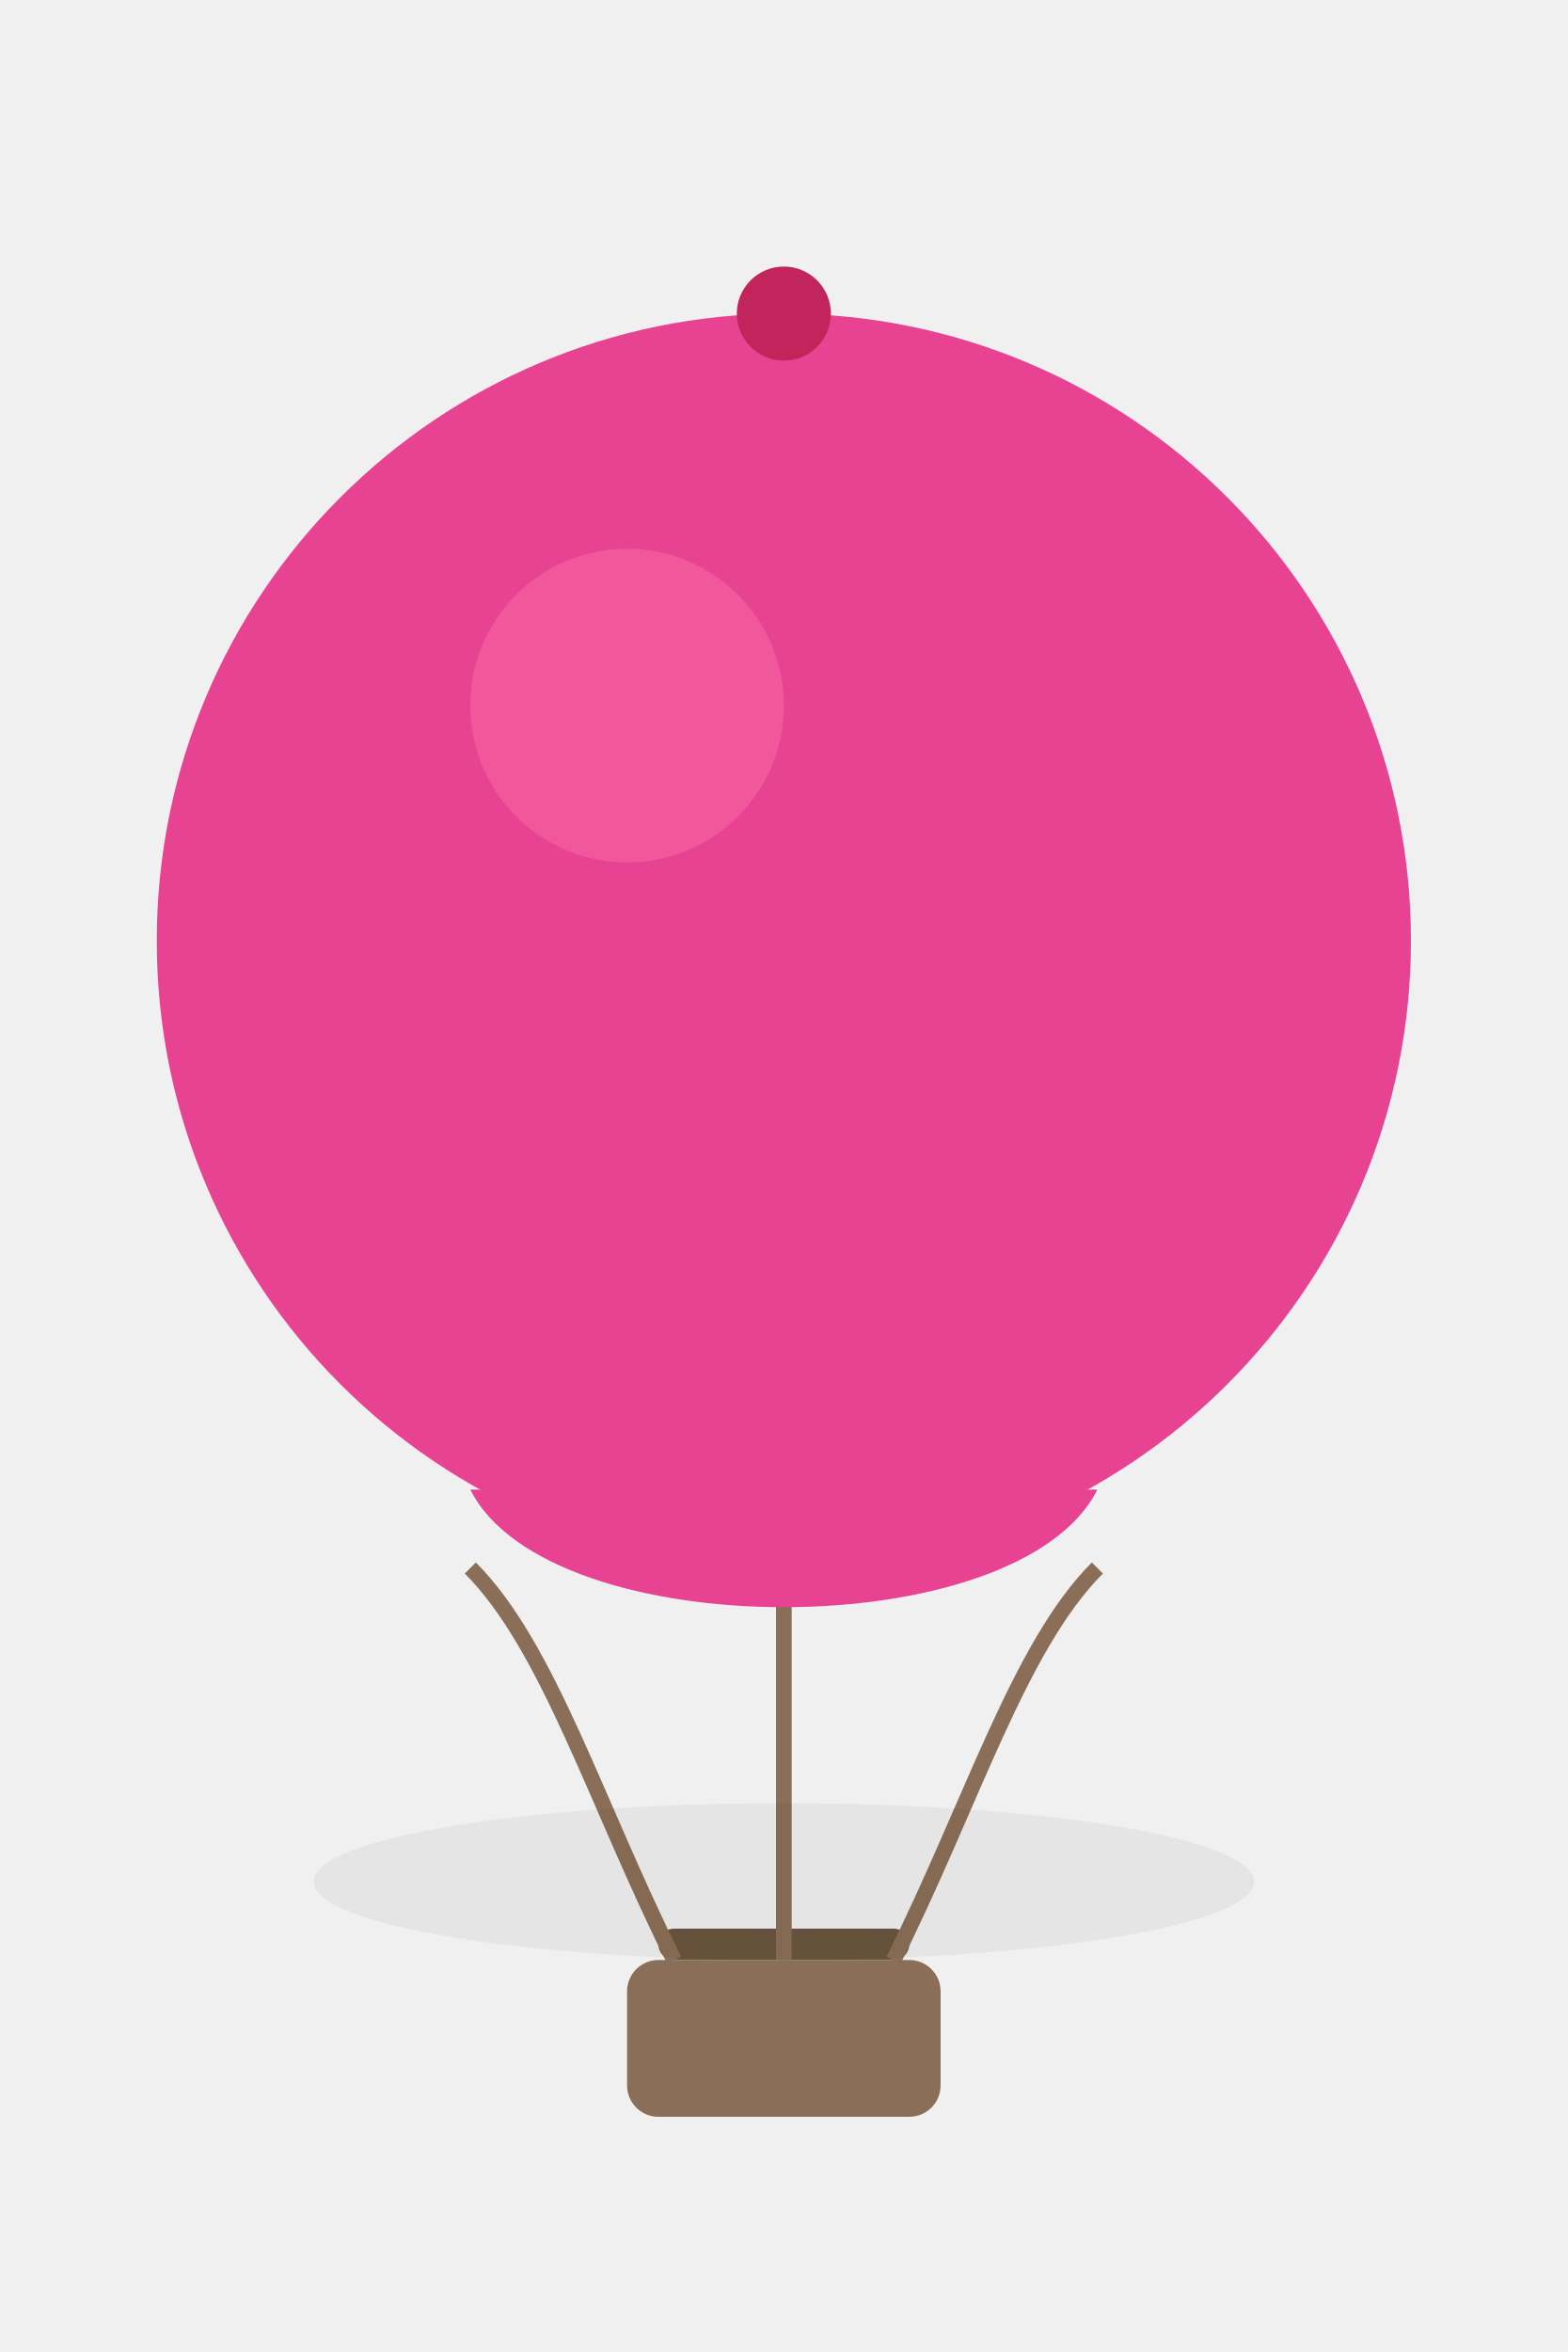
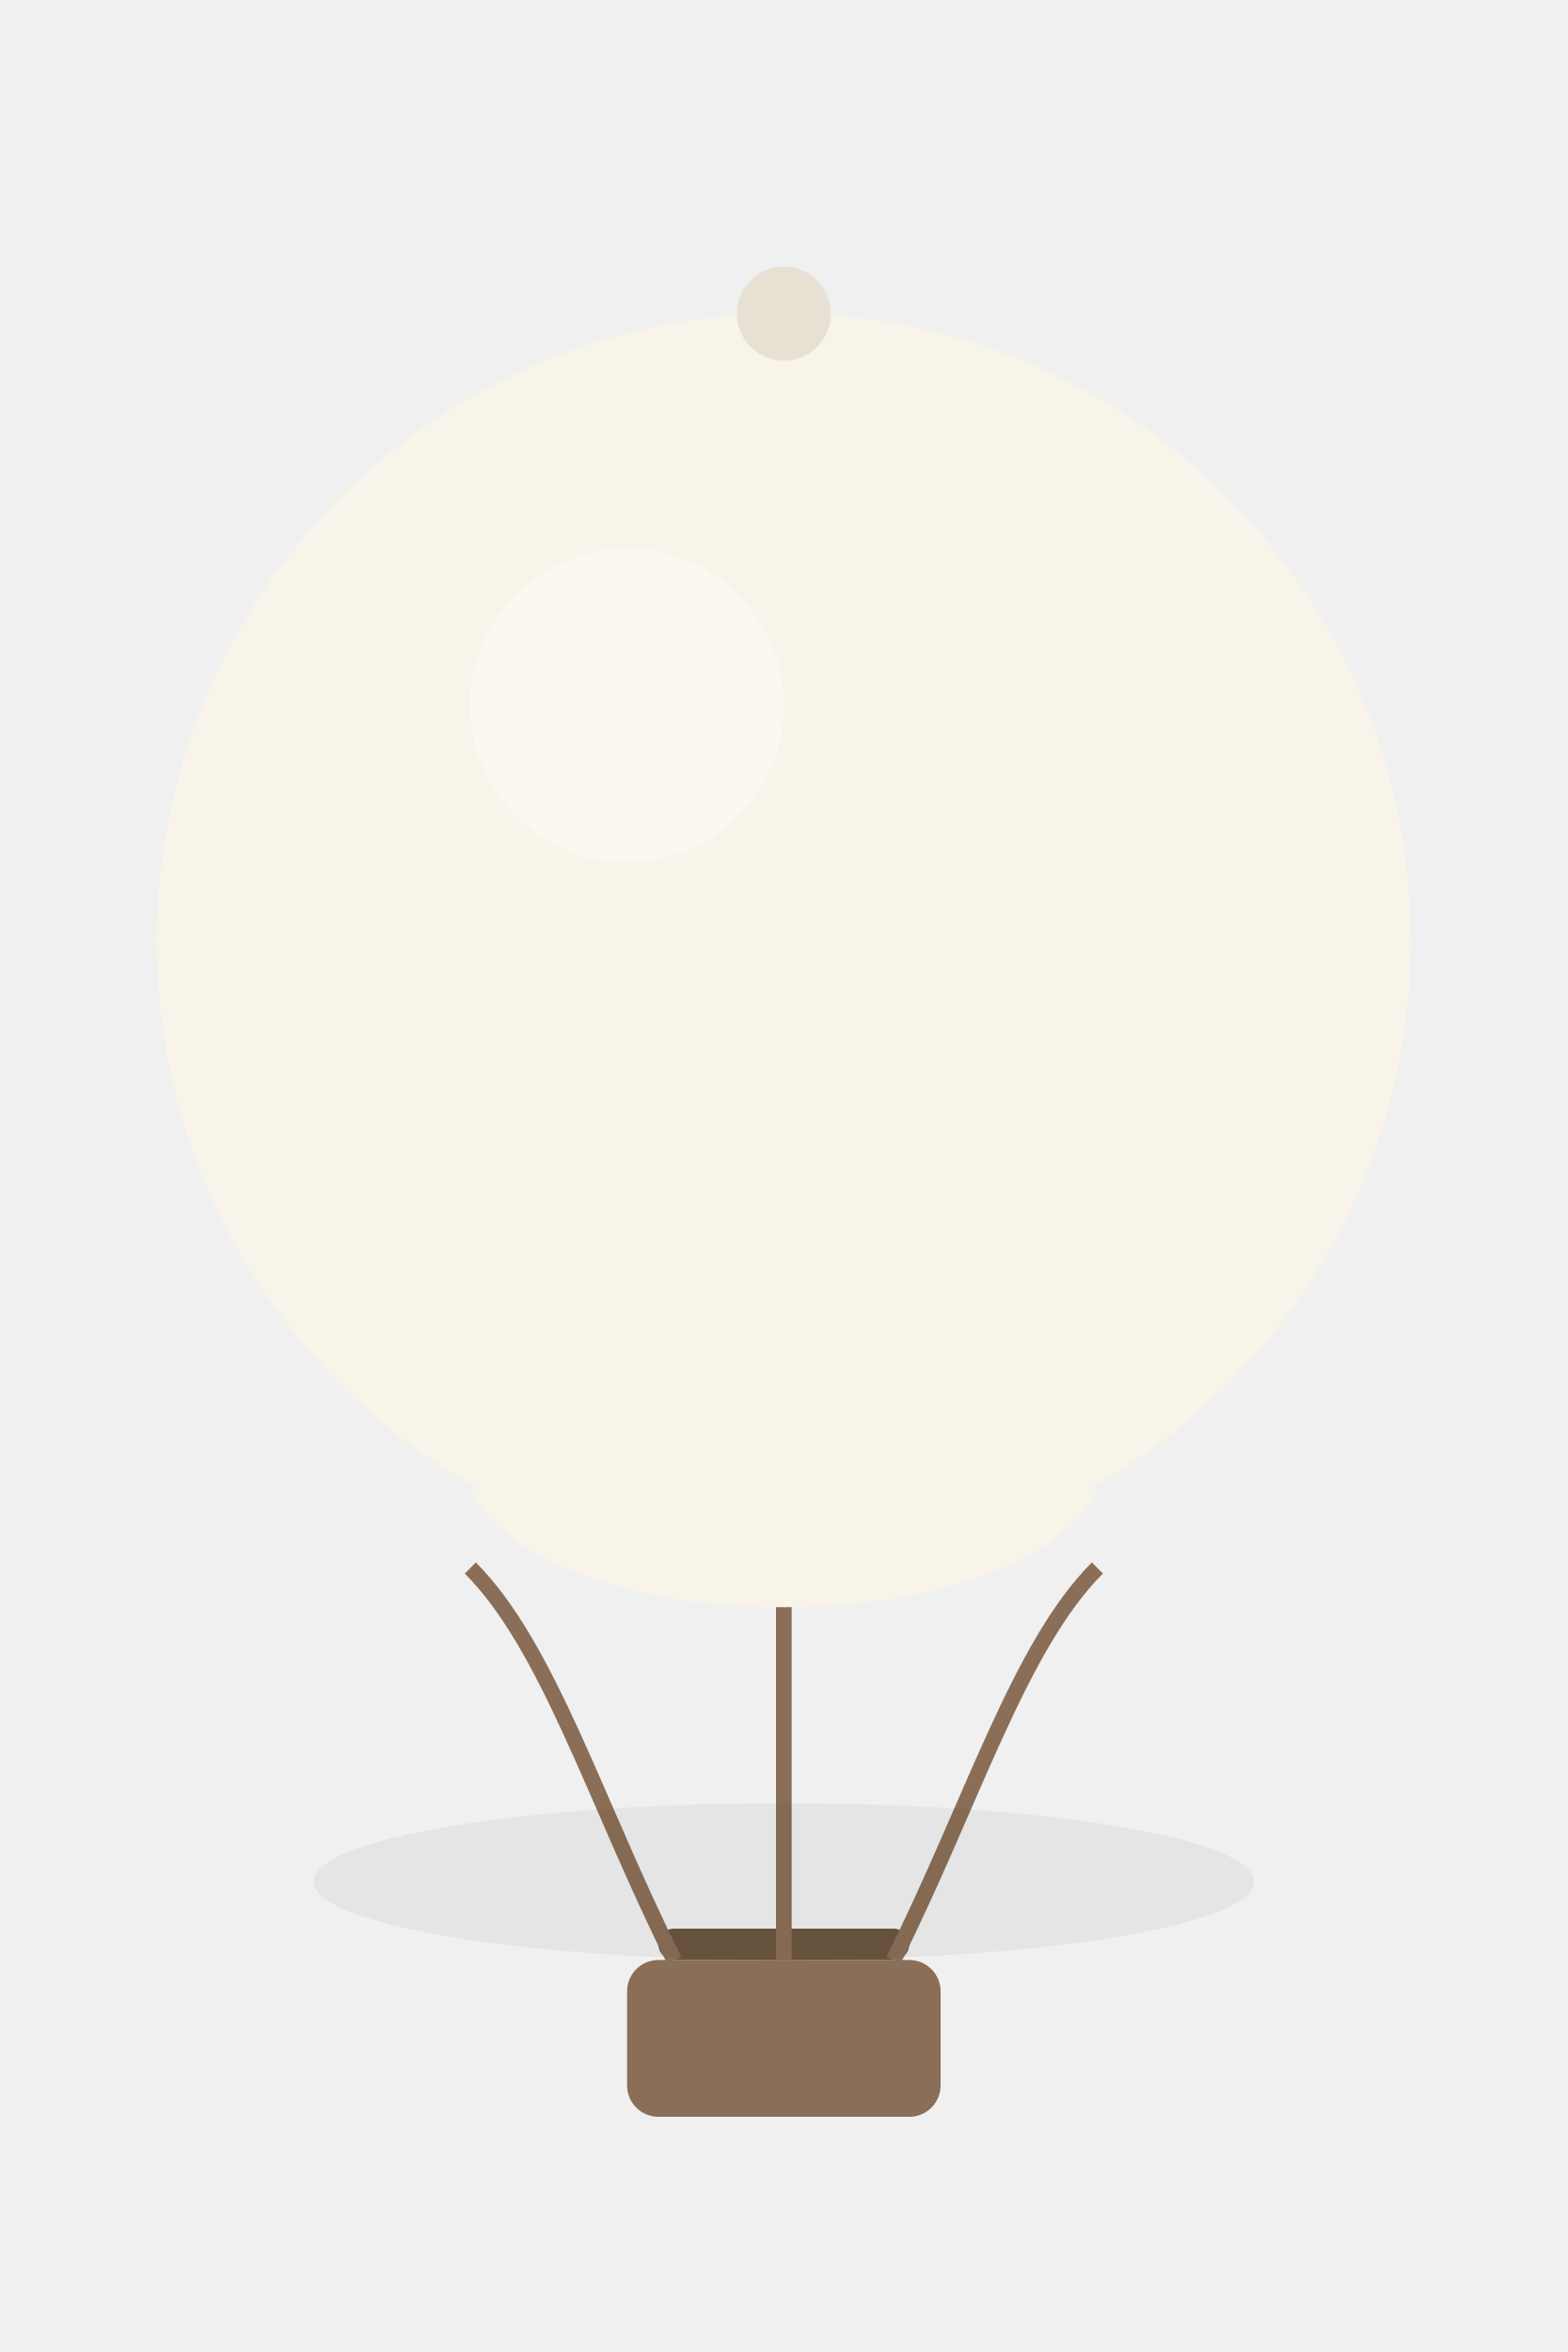
<svg xmlns="http://www.w3.org/2000/svg" viewBox="0 0 100 150">
  <rect x="40" y="125" width="20" height="10" rx="2" fill="#8a6e57" />
  <rect x="42" y="123" width="16" height="2" rx="1" fill="#6b563f" />
  <path d="M43,125 C38,115 35,105 30,100" stroke="#8a6e57" stroke-width="1" fill="none" />
  <path d="M50,125 C50,115 50,105 50,100" stroke="#8a6e57" stroke-width="1" fill="none" />
  <path d="M57,125 C62,115 65,105 70,100" stroke="#8a6e57" stroke-width="1" fill="none" />
  <ellipse cx="50" cy="120" rx="30" ry="5" fill="rgba(0,0,0,0.05)" />
-   <circle cx="50" cy="60" r="40" fill="#e84393" />
-   <path d="M30,95 C35,105 65,105 70,95" fill="#e84393" />
-   <circle cx="40" cy="45" r="10" fill="#fd79a8" opacity="0.4" />
-   <circle cx="50" cy="20" r="3" fill="#c2255c" />
+   <circle cx="50" cy="60" r="40" fill="#f8f4ea" />
+   <path d="M30,95 C35,105 65,105 70,95" fill="#f8f4ea" />
+   <circle cx="40" cy="45" r="10" fill="#ffffff" opacity="0.4" />
+   <circle cx="50" cy="20" r="3" fill="#e7e1d4" />
</svg>
